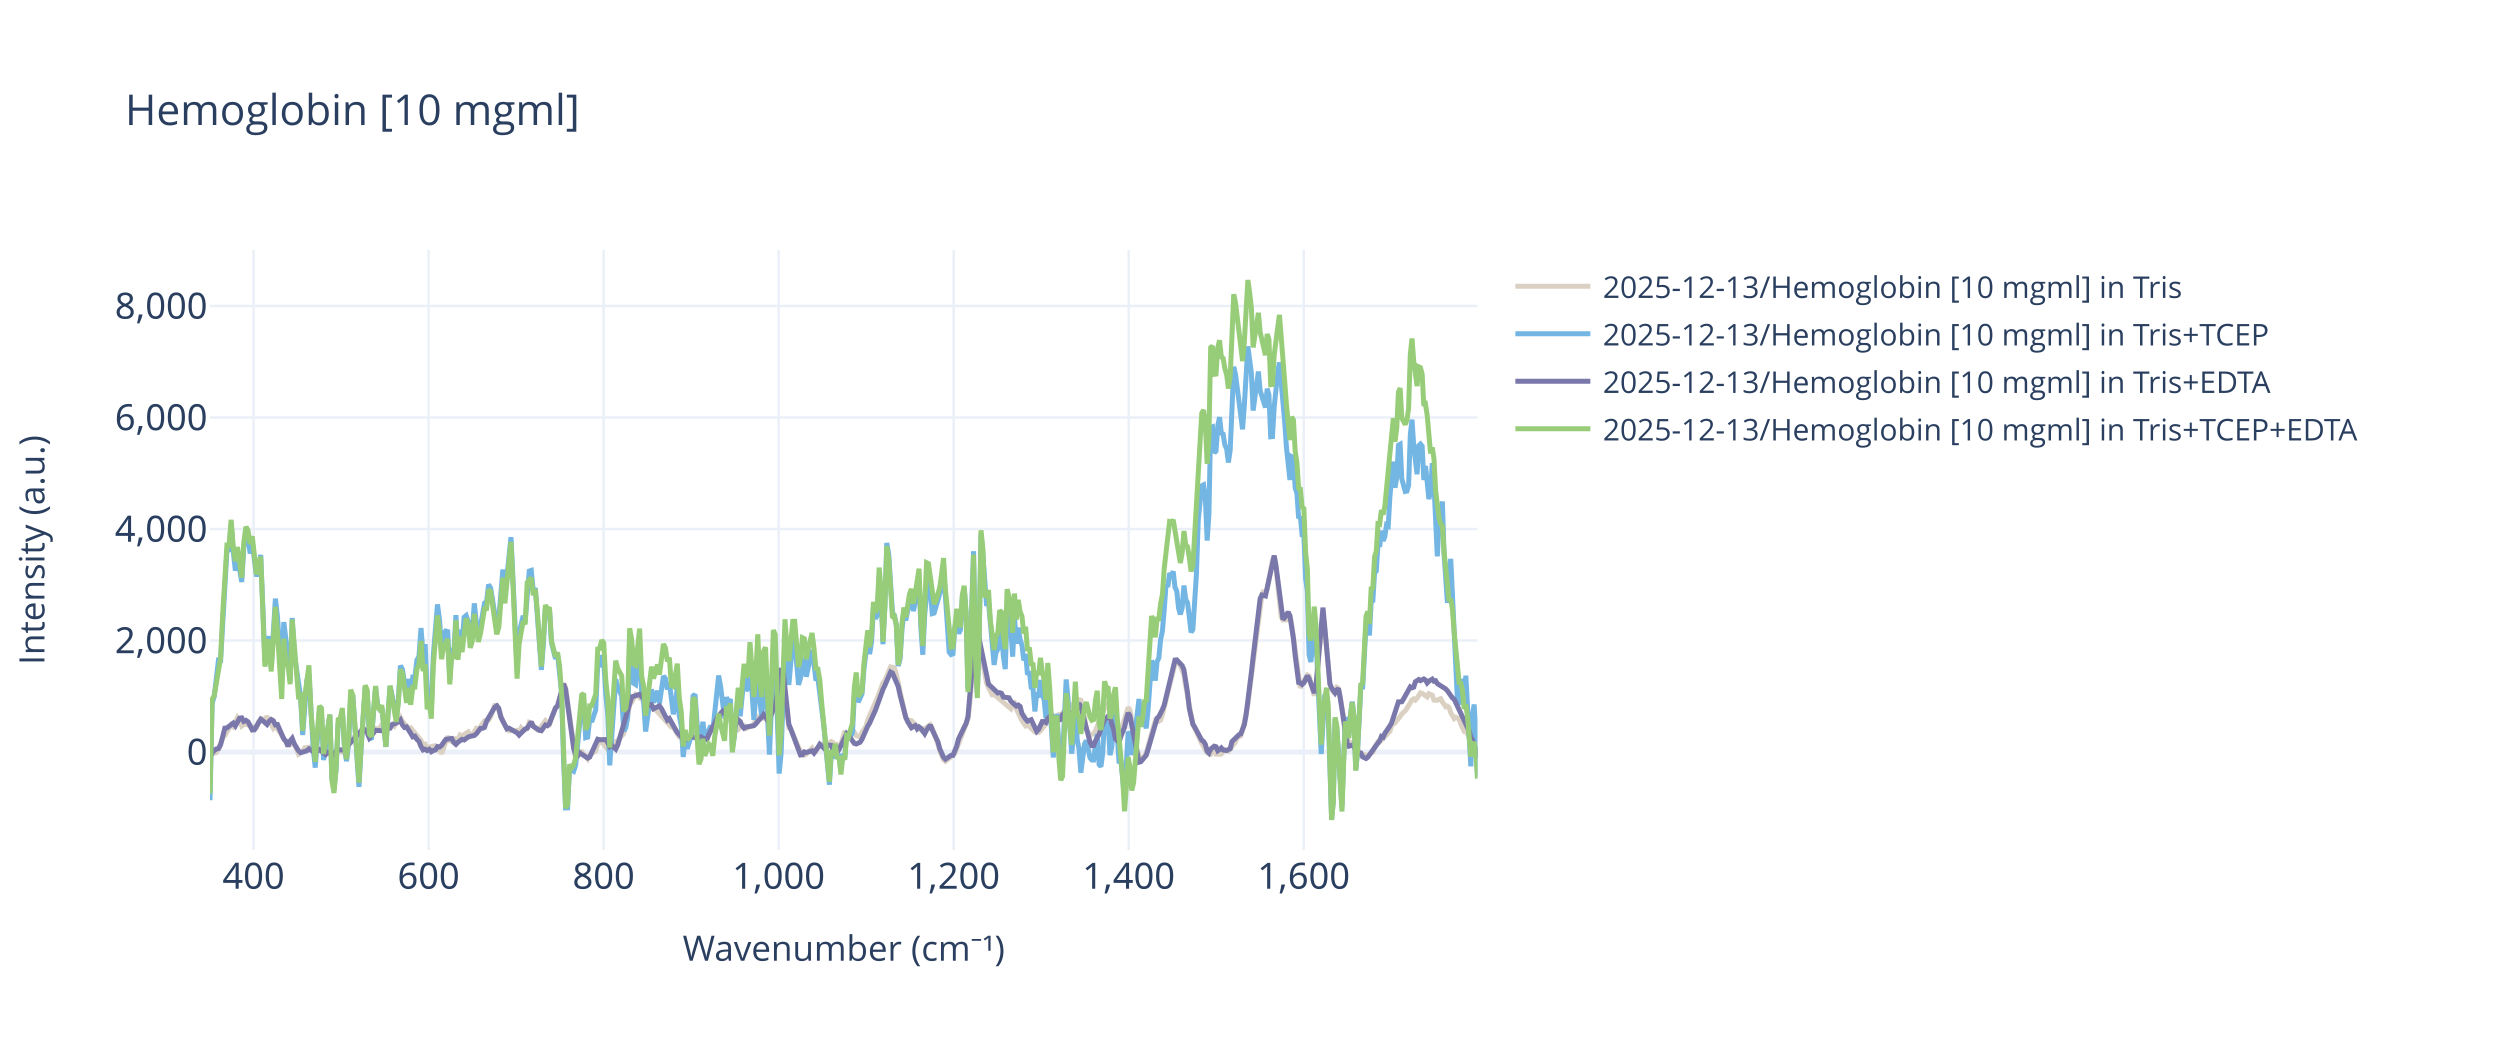
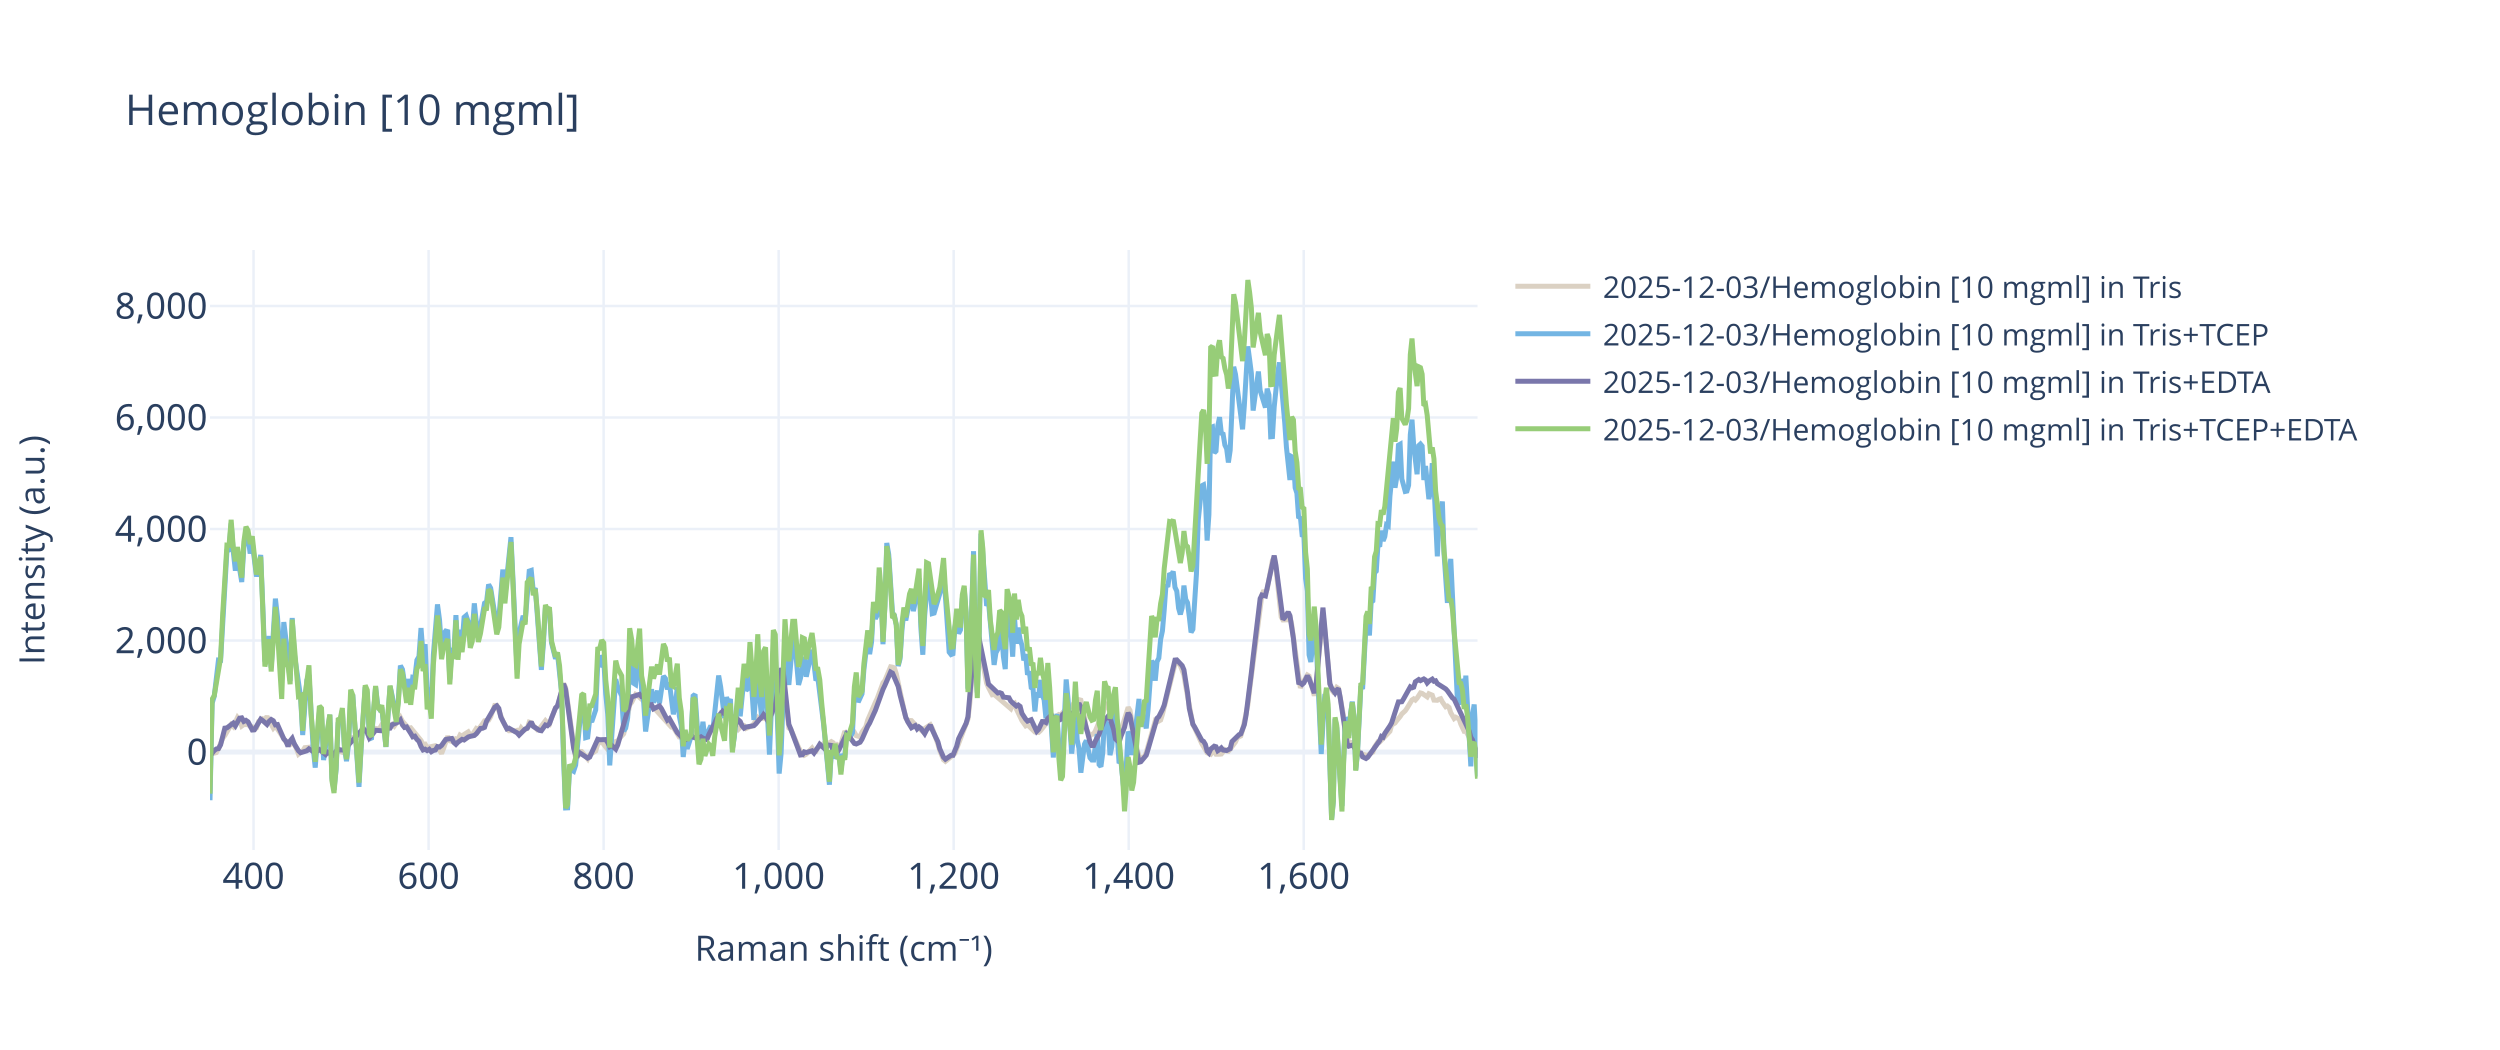
<svg xmlns="http://www.w3.org/2000/svg" class="main-svg" width="1000" height="420" style="" viewBox="0 0 1000 420">
  <rect x="0" y="0" width="1000" height="420" style="fill: rgb(255, 255, 255); fill-opacity: 1;" />
-   <defs id="defs-8adc67">
+   <defs id="defs-684cb7">
    <g class="clips">
-       <clipPath id="clip8adc67xyplot" class="plotclip">
+       <clipPath id="clip684cb7xyplot" class="plotclip">
        <rect width="507" height="240" />
      </clipPath>
-       <clipPath class="axesclip" id="clip8adc67x">
+       <clipPath class="axesclip" id="clip684cb7x">
        <rect x="84" y="0" width="507" height="420" />
      </clipPath>
-       <clipPath class="axesclip" id="clip8adc67y">
+       <clipPath class="axesclip" id="clip684cb7y">
        <rect x="0" y="100" width="1000" height="240" />
      </clipPath>
-       <clipPath class="axesclip" id="clip8adc67xy">
+       <clipPath class="axesclip" id="clip684cb7xy">
        <rect x="84" y="100" width="507" height="240" />
      </clipPath>
    </g>
    <g class="gradients" />
    <g class="patterns" />
  </defs>
  <g class="bglayer" />
  <g class="layer-below">
    <g class="imagelayer" />
    <g class="shapelayer" />
  </g>
  <g class="cartesianlayer">
    <g class="subplot xy">
      <g class="layer-subplot">
        <g class="shapelayer" />
        <g class="imagelayer" />
      </g>
      <g class="minor-gridlayer">
        <g class="x" />
        <g class="y" />
      </g>
      <g class="gridlayer">
        <g class="x">
          <path class="xgrid crisp" transform="translate(101.42,0)" d="M0,100v240" style="stroke: rgb(235, 240, 248); stroke-opacity: 1; stroke-width: 1px;" />
          <path class="xgrid crisp" transform="translate(171.44,0)" d="M0,100v240" style="stroke: rgb(235, 240, 248); stroke-opacity: 1; stroke-width: 1px;" />
          <path class="xgrid crisp" transform="translate(241.45,0)" d="M0,100v240" style="stroke: rgb(235, 240, 248); stroke-opacity: 1; stroke-width: 1px;" />
          <path class="xgrid crisp" transform="translate(311.46,0)" d="M0,100v240" style="stroke: rgb(235, 240, 248); stroke-opacity: 1; stroke-width: 1px;" />
          <path class="xgrid crisp" transform="translate(381.47,0)" d="M0,100v240" style="stroke: rgb(235, 240, 248); stroke-opacity: 1; stroke-width: 1px;" />
          <path class="xgrid crisp" transform="translate(451.48,0)" d="M0,100v240" style="stroke: rgb(235, 240, 248); stroke-opacity: 1; stroke-width: 1px;" />
          <path class="xgrid crisp" transform="translate(521.49,0)" d="M0,100v240" style="stroke: rgb(235, 240, 248); stroke-opacity: 1; stroke-width: 1px;" />
        </g>
        <g class="y">
          <path class="ygrid crisp" transform="translate(0,256.21)" d="M84,0h507" style="stroke: rgb(235, 240, 248); stroke-opacity: 1; stroke-width: 1px;" />
          <path class="ygrid crisp" transform="translate(0,211.61)" d="M84,0h507" style="stroke: rgb(235, 240, 248); stroke-opacity: 1; stroke-width: 1px;" />
          <path class="ygrid crisp" transform="translate(0,167)" d="M84,0h507" style="stroke: rgb(235, 240, 248); stroke-opacity: 1; stroke-width: 1px;" />
          <path class="ygrid crisp" transform="translate(0,122.4)" d="M84,0h507" style="stroke: rgb(235, 240, 248); stroke-opacity: 1; stroke-width: 1px;" />
        </g>
      </g>
      <g class="zerolinelayer">
        <path class="yzl zl crisp" transform="translate(0,300.81)" d="M84,0h507" style="stroke: rgb(235, 240, 248); stroke-opacity: 1; stroke-width: 2px;" />
      </g>
      <g class="layer-between">
        <g class="shapelayer" />
        <g class="imagelayer" />
      </g>
      <path class="xlines-below" />
      <path class="ylines-below" />
      <g class="overlines-below" />
      <g class="xaxislayer-below" />
      <g class="yaxislayer-below" />
      <g class="overaxes-below" />
      <g class="overplot">
-         <g class="xy" transform="translate(84,100)" clip-path="url(#clip8adc67xyplot)">
+         <g class="xy" transform="translate(84,100)" clip-path="url(#clip684cb7xyplot)">
          <g class="scatterlayer mlayer">
-             <g class="trace scatter trace6bedff" style="stroke-miterlimit: 2; opacity: 1;">
+             <g class="trace scatter trace8641ac" style="stroke-miterlimit: 2; opacity: 1;">
              <g class="fills" />
              <g class="errorbars" />
              <g class="lines">
                <path class="js-line" d="M0,201.67L0.85,199.98L1.69,201.25L2.54,201.03L3.39,199.45L5.08,195.3L5.93,194.2L8.46,189.86L9.31,190.65L11,186.98L11.84,188L12.69,190.42L13.53,189.81L15.22,189.85L16.06,190.57L16.91,190.74L17.75,191.74L18.59,191.19L19.43,188.6L21.12,187.51L21.96,187.89L22.8,186.54L23.64,188.24L25.32,191.26L26.16,190.3L30.36,196.77L31.2,197.4L32.04,197.85L32.88,197.38L33.72,197.61L34.56,199.47L35.39,201.66L36.23,200.97L37.07,200.46L37.91,199.07L41.25,198.73L42.09,199.24L43.76,199.79L44.6,199.47L45.43,201.57L46.27,201.37L47.93,199.92L48.77,201.97L49.6,202.96L50.44,201.58L51.27,200.33L52.1,200.63L52.94,200.91L53.77,200.03L57.1,195.08L57.93,195.34L58.76,195.13L59.59,193.55L61.25,191.05L62.08,191.82L63.74,195.09L64.57,193.49L66.23,191.37L67.06,191.54L67.89,191.31L68.71,189.91L69.54,190.11L70.37,191.19L71.2,191.3L72.03,190.34L72.85,189.74L73.68,190.47L76.16,186.95L76.98,188.49L79.46,191.26L80.28,191.12L84.41,196.18L85.23,197.8L86.05,197.65L86.87,198.99L90.16,198.28L90.99,198.83L92.63,201.42L93.45,199.31L95.09,194.47L95.91,196.33L97.55,196.75L98.37,195.53L99.19,195.76L100.01,194.03L100.82,194.53L101.64,193.78L103.28,192.75L104.1,194.11L104.91,193.87L105.73,192.63L106.55,191.36L107.36,191.72L109,189.54L109.81,188.32L111.44,188.05L112.26,186.69L113.89,182.18L114.7,182.19L116.33,186.24L117.14,188.49L118.77,191.47L119.58,192.3L121.21,192.22L122.02,192.43L122.83,192.16L123.64,192.83L124.45,191.22L125.26,192.24L126.88,191.33L127.69,188.87L128.5,189.11L129.31,190.19L130.93,191.89L131.74,191.54L134.17,188.29L134.97,189.18L135.78,189.63L136.59,187.26L138.2,183.12L139.01,182.71L141.43,173.36L142.23,174.99L146.26,203.44L147.06,202.68L147.86,200.55L148.67,200.6L151.08,203.56L151.88,201.89L154.28,200.4L155.09,197.6L156.69,196.42L157.49,197.76L159.09,199.78L159.89,199.91L161.49,198.47L162.29,196.61L163.08,196.36L163.88,195.26L165.48,193.5L166.28,190.41L167.87,181.98L168.67,180.92L170.26,177.78L171.06,178.24L173.44,180.43L174.24,181.86L175.03,183.71L175.83,183.54L176.62,182.44L177.41,182.97L184.55,190.84L185.34,190.98L187.71,194.81L188.5,194.97L190.08,194.68L190.87,194.54L192.45,194.91L193.24,194.04L194.02,193.23L194.81,193.58L197.18,196.11L197.96,195.5L198.75,195.37L199.54,194.02L202.68,187.98L203.46,186.66L204.25,185.32L205.03,185.86L206.6,187.94L207.38,186.66L208.95,188.38L209.73,189.59L211.3,191.74L212.08,190.94L213.64,190.33L214.42,191.38L216.77,190.34L217.55,189.53L219.11,186.91L219.89,187.49L221.44,187.26L222.22,187.44L223,188.27L223.78,187.16L226.11,183.36L226.89,182.32L229.22,173L229.99,178.02L231.54,191.18L232.32,191.7L235.42,198.97L236.19,200.4L237.74,202.09L238.51,201.66L240.82,199.24L241.6,200.46L242.37,200.55L243.14,199.02L246.22,196.88L246.99,197.57L248.53,196.64L249.3,197.11L250.07,198.69L250.83,197.94L251.6,198.63L252.37,197.64L253.91,192.49L254.67,193.32L255.44,194.62L256.21,193.41L257.74,192.9L258.5,194.28L260.03,194.7L260.8,192.82L262.33,190.7L263.09,188.02L266.14,180.95L266.91,179.34L269.19,173.13L269.95,172.21L272.24,166.73L273,166.87L273.76,167.14L274.52,169.54L278.31,187.17L279.07,188.14L280.58,188.23L281.34,189.08L283.61,191.34L284.37,191.99L285.12,192.58L285.88,191.4L288.14,189.91L288.9,191.25L291.16,197.64L291.91,200.28L293.42,203.93L294.17,204.54L297.18,202.08L297.93,201.39L303.18,187.61L303.93,181.22L306.17,153.23L306.92,153.64L310.65,173.28L311.4,175.02L312.89,177.91L313.64,177.76L320.33,183.49L321.07,181.83L321.81,181.36L322.55,183.62L324.78,188.24L325.52,189.29L326.26,190.33L327,189.92L329.96,192.8L330.69,192.83L331.43,192.96L332.17,192.28L335.12,188.64L335.86,187.08L337.33,188.85L338.06,186.95L339.54,185.82L340.27,186.05L342.47,183.44L343.21,183.35L344.67,182.73L345.41,181.5L347.6,179.86L348.34,180.07L349.8,186.83L350.53,191.76L351.99,194.27L352.72,193.71L353.45,193.58L354.18,192.29L358.55,181.68L359.28,182.11L362.91,194.37L363.64,194.68L365.81,187.59L366.54,185.27L367.26,182.92L367.98,184.11L370.88,199.97L371.6,202.23L372.32,203.45L373.05,203.05L373.77,202.54L374.49,201.04L378.09,188.38L378.81,188.82L380.25,188.02L380.97,185.74L385.99,165.65L386.71,165.48L387.43,165.31L388.14,166.28L389.57,170.03L390.29,174.5L393.15,189.79L393.86,191.21L396.71,197.44L397.42,198.62L398.85,201.12L399.56,201.46L400.27,201.73L400.98,200.74L401.69,200.59L402.4,201.69L403.82,201.68L404.53,201.61L405.95,199.92L406.66,200.38L407.36,200.5L408.07,199.66L410.2,196.79L410.9,195.09L412.31,194.38L413.02,192.04L415.14,181.98L415.84,175.97L420.77,137.98L421.47,136.16L422.17,137.21L422.87,135.79L424.28,127.89L424.98,124.12L425.68,122.93L426.38,127.44L428.48,146.74L429.18,147.99L430.57,147.94L431.27,146.78L431.97,146.79L432.67,149.71L436.15,175.2L436.85,173.57L438.94,169.99L439.63,170.4L441.71,178.29L442.41,174.6L445.18,145.3L445.87,151.35L447.95,173.57L448.64,175.94L449.33,176.79L450.02,176.36L450.71,174.94L451.4,175.4L455.54,197.99L456.22,196.95L457.6,197.15L458.29,198.64L460.35,201.71L461.03,201.64L463.09,202.28L463.77,201.59L465.14,200.85L465.83,198.79L467.19,196.71L467.88,196.81L471.97,192.52L472.65,190.05L474.01,189.19L474.69,188.27L476.05,186.62L476.73,185.56L478.09,184.32L478.77,183.35L480.8,179.98L481.48,179.54L482.15,180.02L482.83,179.27L484.18,177.18L484.86,177.36L486.88,178.76L487.56,177.5L488.91,178.06L489.58,180.04L490.93,180.12L491.6,179.68L492.27,179.48L492.95,180.78L494.29,182.71L494.96,182.43L495.63,182.99L496.3,185.08L497.65,187.41L498.32,186.9L499.65,187.62L500.32,189.65L501.66,192.51L502.33,192.46L504.33,195.99L505,196.78L507,201.69" style="vector-effect: none; fill: none; stroke: rgb(219, 209, 195); stroke-opacity: 1; stroke-width: 2px; opacity: 1;" />
              </g>
              <g class="points" />
              <g class="text" />
            </g>
-             <g class="trace scatter trace59b843" style="stroke-miterlimit: 2; opacity: 1;">
+             <g class="trace scatter tracefb05a6" style="stroke-miterlimit: 2; opacity: 1;">
              <g class="fills" />
              <g class="errorbars" />
              <g class="lines">
                <path class="js-line" d="M0,220.09L0.85,181.32L1.69,178.53L3.39,164.01L4.24,164.08L6.77,120.4L7.62,119.99L8.46,109.39L9.31,120.67L10.15,128.28L11,122.37L12.69,132.81L13.53,118.98L14.38,113.21L15.22,114.64L16.06,121.43L16.91,117.05L18.59,130.63L19.43,126.57L20.28,121.99L21.12,142.53L21.96,164.6L22.8,161.34L23.64,154.42L24.48,167.07L26.16,139.45L27,146.86L28.68,171.84L29.52,148.83L31.2,162.59L32.04,172.3L32.88,147.19L33.72,161.53L36.23,178.69L37.07,194.01L38.74,172.11L39.58,169.97L41.25,198.9L42.09,207.05L43.76,185.05L44.6,185.67L45.43,204.02L46.27,198.38L47.93,185.9L48.77,211.09L49.6,215.89L50.44,207.92L51.27,189.37L52.1,188.65L52.94,184.2L53.77,198.83L54.6,204.48L55.43,197.65L56.27,178.57L57.1,177.87L59.59,214.75L60.42,199.59L62.08,174.83L62.91,177.43L63.74,195.12L64.57,195.81L66.23,174.76L67.06,181.91L67.89,183.63L68.71,182.94L70.37,198.78L71.2,186.12L72.03,174.53L72.85,178.23L74.51,187.04L75.33,180.14L76.16,166.24L76.98,167.76L78.64,179.03L79.46,171.57L80.28,178.2L81.11,170.92L81.93,171.09L82.76,164.05L83.58,162.64L84.41,151.21L85.23,161.91L86.05,157.68L86.87,176.93L87.7,175.12L88.52,183.56L89.34,161.91L90.99,141.76L91.81,147.95L92.63,159.24L93.45,153.49L94.27,152.42L95.09,152.65L95.91,171.72L96.73,159.24L97.55,161.1L98.37,146.06L99.19,161.05L100.01,151.91L100.82,157.55L101.64,146.92L102.46,146.23L103.28,148.68L104.1,156.32L104.91,152L105.73,141.34L106.55,149.27L107.36,153.58L108.18,150.52L109.81,141.26L110.63,140.69L111.44,133.79L112.26,135.23L114.7,150.47L115.52,147.54L117.14,127.81L117.96,138.53L120.39,114.87L121.21,132L122.83,167.94L123.64,153.27L125.26,146.32L126.07,148.65L127.69,128.43L128.5,128.15L129.31,136.42L130.12,135.24L132.55,167.94L133.36,157.43L134.17,143.03L134.97,143.56L135.78,143.78L136.59,157.04L138.2,163.5L139.01,161.58L140.62,176.83L141.43,204.07L142.23,223.18L143.04,223.14L143.84,206.57L144.65,208.01L145.45,208.49L146.26,206.04L148.67,181.37L149.47,180.36L150.27,195.08L151.08,194.85L151.88,187.68L152.68,188.76L154.28,183.96L155.09,165.68L155.89,165.91L156.69,162.22L157.49,163.56L158.29,177.62L159.09,185.73L159.89,206.16L162.29,171.69L163.08,174.76L164.68,178.4L165.48,192.43L166.28,191.19L167.07,187.05L167.87,159.08L168.67,163.75L169.46,173.3L170.26,173.82L171.85,158.73L172.65,176.44L173.44,180.48L174.24,192.61L176.62,175.69L177.41,181.04L179,176.32L179.79,181.36L181.38,170.43L182.17,171.39L182.96,175.77L183.76,173.03L185.34,185.71L186.13,182.05L186.92,174.87L187.71,186.33L188.5,190.3L189.29,202.79L190.08,195.76L190.87,199.56L192.45,194.57L193.24,178.38L194.02,177.75L194.81,189.07L195.6,197.9L196.39,195.64L197.18,188.69L197.96,195.59L200.32,190.28L201.11,192.43L203.46,170.21L204.25,174.68L205.82,187.17L206.6,178.86L207.38,181.26L208.17,179.61L208.95,199.58L209.73,194.81L211.3,178.02L212.08,186.51L213.64,170.86L214.42,176.14L215.21,175.42L215.99,164.15L217.55,187.98L218.33,177.5L219.11,162.25L219.89,179.35L220.67,187.05L221.44,168.8L222.22,168.81L223,186.62L223.78,201.84L224.56,183.49L225.33,160.62L226.11,161.54L227.66,209.42L228.44,201.36L229.99,158.49L230.77,168.85L231.54,173.94L232.32,165.13L233.09,156.49L233.87,156.39L235.42,173.93L236.19,171.25L237.74,162.77L238.51,170.69L240.82,159.92L241.6,165.58L242.37,172.2L243.14,171.17L245.45,189.77L246.22,197.7L247.76,213.88L248.53,200.9L249.3,203.4L250.07,198.36L250.83,203.58L251.6,201.56L252.37,208.49L253.14,201.53L253.91,203.1L254.67,192.6L255.44,194.97L256.21,194.58L256.97,193.13L257.74,178.11L258.5,172.91L259.27,180.89L260.8,177.55L261.56,167.85L263.09,154.86L263.85,161.66L264.62,156.79L265.38,143.04L266.14,147.5L266.91,146.01L267.67,130.4L268.43,137.87L269.19,157.69L269.95,142.47L270.71,117.19L271.48,121.72L273,145.27L273.76,146.14L274.52,150.04L275.28,166.42L276.03,163.49L276.79,151.96L277.55,144.66L278.31,148.19L279.83,140.23L280.58,138.05L281.34,144.44L282.1,140.86L283.61,131.25L284.37,151.49L285.12,161.9L285.88,146.08L287.39,128.55L288.14,136.72L288.9,145.45L289.65,145.23L292.67,134.85L293.42,127.78L295.67,160.85L296.43,161.83L297.18,161.52L297.93,151.03L298.68,147.16L299.43,153.43L300.18,151.97L300.93,139.39L301.68,135.28L302.43,145.24L303.18,175.47L303.93,165.48L305.42,120.47L306.17,161.23L306.92,177.02L307.67,154.12L308.41,113.42L309.16,121.96L310.65,142.34L311.4,140.78L313.64,165.95L314.38,161.11L315.12,159.7L315.87,151.94L316.61,152.59L317.36,162.65L318.1,167.64L318.84,145.04L320.33,151.88L321.07,162.68L321.81,147.01L322.55,157.51L323.3,151.04L324.04,155.72L324.78,158.12L325.52,164.18L326.26,161.65L327,169.9L327.74,168.55L328.48,175.03L329.22,175.45L329.96,184.58L330.69,177L331.43,179.01L332.17,171.98L332.91,178L333.65,179.93L334.38,187.37L335.12,171.98L335.86,180.72L337.33,203.01L338.06,188.96L338.8,185.64L339.54,199.31L340.27,205.98L341,203.31L342.47,171.79L343.21,179.58L344.67,201.44L345.41,194.43L346.14,182.71L346.87,195.84L347.6,199.42L348.34,209.08L349.8,197.66L350.53,196.21L351.99,203.11L352.72,204L353.45,204L354.18,197.77L354.91,193.69L355.64,205.82L356.37,206.66L357.09,201.21L357.82,187.16L358.55,189.54L359.28,189.67L360,202.04L360.73,198.7L361.46,189.78L362.18,184.51L362.91,194.24L363.64,205.31L364.36,204.34L365.81,218.79L366.54,205.95L367.26,192.63L367.98,194.42L368.71,201.99L369.43,197.96L371.6,179.58L372.32,188.89L373.05,190.32L373.77,188.38L374.49,191.34L375.21,184.11L376.65,164.3L377.37,165.67L378.09,172.28L378.81,164.67L379.53,163.22L380.25,155.79L380.97,152.36L381.69,143.9L382.41,133.84L383.12,134.75L383.84,129.32L384.56,130.02L385.28,128.58L385.99,134.91L386.71,136.44L387.43,143.29L388.14,145.77L388.86,143.11L389.57,134.22L390.29,139.74L391,141.07L391.72,146.68L392.43,152.95L393.15,151.72L394.57,129.68L395.29,108.14L396.71,94.31L397.42,93.94L398.14,99.04L398.85,116.22L399.56,105.85L400.27,70.97L400.98,70.72L401.69,81.14L402.4,80.43L403.11,70.42L403.82,66.86L404.53,73.28L405.24,73.62L405.95,78.02L406.66,79.49L407.36,85L408.07,80.13L408.78,64.02L409.49,46.7L410.2,49.73L413.02,71.73L413.73,62.25L415.14,38.54L415.84,43.78L416.55,49.33L417.25,64.23L419.36,48.61L420.06,56.22L422.17,63.02L422.87,55.47L423.57,57.94L424.28,74.71L424.98,74.64L425.68,62.79L427.08,49.16L427.78,44.96L429.88,68.92L430.57,78.89L431.97,92L432.67,82.65L433.37,83.02L434.06,95.09L434.76,97.28L435.46,107.28L436.15,106.74L436.85,113.97L437.55,114.1L438.24,131.34L438.94,136.4L439.63,161.93L440.33,164.78L441.02,158.47L441.71,148.04L442.41,155.66L444.49,201.59L445.18,189.67L445.87,178.97L446.57,179.29L447.26,184.34L448.64,227.83L449.33,220.55L450.02,187.58L450.71,191.17L452.78,222.42L453.47,203.45L454.16,186.99L454.85,188.62L455.54,194.19L456.22,185.62L456.91,180.65L457.6,186.59L458.29,207.99L458.97,201.45L460.35,174.44L461.03,175.62L462.4,150.06L463.09,149.01L463.77,154.19L464.46,140.83L465.14,140.34L465.83,129.08L466.51,128.45L467.19,117.88L467.88,118.64L468.56,112.24L469.24,116.38L469.92,114.65L470.61,109.98L471.29,110.38L471.97,98.54L473.33,84.65L474.01,95.1L474.69,90.99L475.37,78.07L476.05,77.69L476.73,91.57L478.09,96.58L478.77,96.43L479.44,94.12L480.12,73.86L480.8,67.85L481.48,78.25L482.83,89.7L483.51,78.23L484.18,77.6L484.86,78.43L485.53,92.01L486.21,86.39L487.56,99.64L488.23,96.41L488.91,85.27L489.58,93.63L490.93,122.55L491.6,109.3L492.95,100.6L493.62,121.57L494.96,141.17L495.63,128.62L496.3,123.57L496.98,137.99L498.99,180.82L499.65,181.85L500.32,171.79L500.99,173.2L501.66,180.59L502.33,170.25L504.33,206.54L505,186.01L505.67,181.79L506.33,194.39L507,210.62" style="vector-effect: none; fill: none; stroke: rgb(115, 181, 227); stroke-opacity: 1; stroke-width: 2px; opacity: 1;" />
              </g>
              <g class="points" />
              <g class="text" />
            </g>
-             <g class="trace scatter traceb9a4e1" style="stroke-miterlimit: 2; opacity: 1;">
+             <g class="trace scatter tracec8ae5f" style="stroke-miterlimit: 2; opacity: 1;">
              <g class="fills" />
              <g class="errorbars" />
              <g class="lines">
                <path class="js-line" d="M0,202.33L1.69,200.19L2.54,199.59L3.39,199.45L4.24,197.9L5.93,191.26L6.77,191.15L9.31,189.24L10.15,190.33L11.84,187.28L12.69,187.14L13.53,188.57L14.38,188.15L15.22,188.73L16.06,190.33L16.91,192L17.75,191.92L20.28,187.67L21.12,188.26L22.8,189.78L23.64,188.55L24.48,187.8L25.32,188.3L26.16,189.95L27,189.83L29.52,195.56L30.36,196.47L31.2,198.55L32.04,196.38L32.88,195.35L33.72,197.55L35.39,200.32L36.23,201.08L38.74,200.32L39.58,199.55L42.09,201.12L42.93,200.33L43.76,199.85L44.6,200.49L46.27,201.81L47.1,200.85L47.93,201.16L48.77,202.43L51.27,199.59L52.1,200L53.77,199.95L54.6,198.85L61.25,191.45L62.08,192.19L62.91,193L63.74,195.14L65.4,193.2L66.23,192.11L69.54,192.37L70.37,191.33L72.03,191.26L72.85,189.88L74.51,189.2L75.33,188.78L76.16,187.96L76.98,189.95L77.81,190.99L78.64,190.77L80.28,193.32L81.11,194.74L81.93,194.49L82.76,195.75L83.58,196.54L84.41,198.61L85.23,199.98L86.05,199.68L86.87,200.23L87.7,199.73L88.52,200.69L89.34,200.19L90.16,200L90.99,198.65L91.81,198.8L92.63,198.16L94.27,195.81L95.09,195.6L96.73,195.4L97.55,197.01L98.37,197.74L99.19,196.88L100.82,195.73L101.64,195.99L103.28,194.81L104.1,194.54L105.73,194.19L106.55,193.49L108.18,191.38L109,191.31L109.81,190.95L110.63,188.45L113.89,182.88L114.7,182.33L115.52,183.35L116.33,186.83L118.77,191.56L119.58,191.27L122.83,193.12L123.64,194.03L126.07,191.59L126.88,191.31L128.5,188.75L129.31,190.56L131.74,192.14L132.55,192.29L134.17,190L134.97,190.28L135.78,189.49L136.59,187.27L138.2,183.21L139.01,182.29L141.43,173.56L142.23,175.76L145.45,199.27L146.26,202.11L147.06,202.28L147.86,201.11L151.08,203.25L151.88,202.83L155.09,195.7L155.89,195.9L158.29,195.83L159.09,197.02L159.89,198.65L160.69,198.17L162.29,199.65L163.08,197.96L168.67,178.72L169.46,178.53L171.85,177.73L172.65,178.66L173.44,178.84L174.24,180.87L175.03,181.07L175.83,182.07L176.62,181.89L177.41,183.54L179.79,182.35L180.59,183.48L182.96,188.05L183.76,187.44L186.13,191.67L186.92,193.03L189.29,195.44L190.08,195.96L192.45,194.22L193.24,194.87L194.81,195.37L195.6,195.07L196.39,194.72L197.18,195.26L198.75,195.84L199.54,193.8L201.89,189.23L202.68,187.43L205.03,184.54L205.82,185.43L208.17,185.41L208.95,187.94L210.52,189.4L211.3,187.9L212.08,188.58L212.86,190.35L213.64,191.27L214.42,190.81L217.55,190.28L218.33,189.55L219.89,187.65L220.67,186.98L221.44,185.82L222.22,186.74L223,188.05L223.78,187.33L226.11,181.99L226.89,177.51L228.44,168.02L229.22,167.93L231.54,189.71L232.32,191.64L236.19,202L236.96,201.91L237.74,200.77L238.51,201.01L240.82,200.32L241.6,201.21L243.14,198.99L243.91,197.71L246.22,199.84L246.99,197.98L248.53,198.17L249.3,200.55L250.83,201.01L251.6,199.82L254.67,193.54L255.44,194.25L257.74,197.37L258.5,197.59L260.03,196.9L260.8,195.68L263.09,190.49L263.85,189.24L265.38,185.82L266.14,184.16L269.19,175.75L269.95,174.15L272.24,168.82L273,169.25L275.28,174.57L276.03,178.07L278.31,186.93L279.07,188.66L280.58,191.1L281.34,190.65L282.1,190.25L282.85,191.54L283.61,190.78L284.37,191.34L285.88,193.46L286.63,192.01L288.14,190.01L288.9,191.93L291.16,196.7L291.91,199.52L293.42,202.91L294.17,203.68L296.43,202.14L297.18,202.12L298.68,198.48L299.43,195.52L302.43,189.37L303.18,186.75L304.68,169.59L305.42,158.39L306.92,151.93L307.67,155.59L311.4,173.66L312.14,174.35L315.12,177.2L315.87,177.07L316.61,177.35L317.36,178.84L319.59,179.11L320.33,180.49L322.55,182.43L323.3,182.01L324.04,182.56L324.78,185.37L326.26,187.65L327,188.45L328.48,187.88L329.22,189.46L330.69,192.52L331.43,191.74L332.91,188.61L333.65,188.62L334.38,189L335.12,187.41L336.59,186.04L337.33,187.63L338.06,187.53L338.8,188.43L340.27,187.76L341,185.85L342.47,184.6L343.21,185.11L344.67,185.61L345.41,184.9L347.6,181.33L348.34,182.88L351.99,196.74L352.72,198.22L353.45,198.2L354.18,196.42L355.64,193.71L356.37,191.45L357.82,187.8L358.55,187.26L359.28,186.44L360,187.22L361.46,191.79L362.18,195.56L363.64,196.9L364.36,194.55L365.81,190.92L366.54,187.62L367.26,185.16L367.98,186.32L371.6,204.88L372.32,204.69L374.49,202.09L375.21,199.76L378.81,187.32L379.53,186.66L380.97,183.82L381.69,182.01L385.99,164.03L386.71,163.96L388.86,166.25L389.57,167.92L391,176.98L391.72,183.37L393.15,189.68L393.86,190.81L396.71,196.13L397.42,196.56L398.14,197.75L398.85,200.46L399.56,201.2L400.27,199.65L401.69,198.48L402.4,198.69L403.11,200.29L403.82,199.8L404.53,199.18L405.24,200.02L406.66,200.21L407.36,199.82L408.07,199.49L408.78,196.64L411.61,193.88L412.31,193.54L413.73,189.89L414.43,185.99L416.55,169.01L417.25,162.88L420.06,139.43L420.77,138L422.17,138.38L422.87,135.14L425.68,122.22L426.38,126.16L429.18,147.81L429.88,147.03L431.27,144.81L431.97,146.25L433.37,155.43L434.06,162.09L435.46,173.01L436.15,173.17L436.85,173.76L437.55,173.16L438.94,170.32L439.63,171.44L441.71,177.22L442.41,174.12L445.18,143.05L445.87,150.41L447.95,173.5L448.64,175.21L450.02,177.18L450.71,176.02L451.4,175.41L452.09,179.09L454.85,197.42L455.54,198.48L456.91,198.08L457.6,198.79L458.97,201L459.66,201.17L460.35,201.23L461.03,202.73L462.4,203.4L463.09,202.92L467.88,196.24L468.56,194.58L469.24,194.89L469.92,193.37L471.97,190.33L472.65,189.13L475.37,180.76L476.05,180.76L476.73,180.69L477.41,179.59L480.12,174.74L480.8,175.13L481.48,174.87L482.15,172.71L483.51,171.81L484.18,172.25L485.53,171.58L486.21,172.01L486.88,173.17L487.56,172.47L488.91,171.65L489.58,172.49L490.26,172.32L490.93,173.44L494.29,175.57L494.96,176.31L496.98,179.17L497.65,179.67L503.67,192.45L504.33,194.92L505,195.95L505.67,198.38L507,203.17" style="vector-effect: none; fill: none; stroke: rgb(122, 119, 171); stroke-opacity: 1; stroke-width: 2px; opacity: 1;" />
              </g>
              <g class="points" />
              <g class="text" />
            </g>
-             <g class="trace scatter trace353172" style="stroke-miterlimit: 2; opacity: 1;">
+             <g class="trace scatter trace30411b" style="stroke-miterlimit: 2; opacity: 1;">
              <g class="fills" />
              <g class="errorbars" />
              <g class="lines">
                <path class="js-line" d="M0,217.46L0.85,179.69L1.69,178.29L4.24,163.18L5.08,145.58L6.77,118.06L7.62,118.14L8.46,107.93L9.31,118.98L10.15,124.53L11,118.81L12.69,131.06L13.53,116.8L14.38,110.69L15.22,112.22L16.06,117.62L16.91,114.49L18.59,129.82L19.43,125.68L20.28,122.69L21.12,144.07L21.96,166.61L22.8,162.67L23.64,155.7L24.48,168.6L26.16,142.76L27,152.96L28.68,179.58L29.52,155.47L30.36,165.9L31.2,165.98L32.04,173.69L32.88,147.85L35.39,178.54L36.23,178.19L37.07,192.35L37.91,178.93L39.58,166.12L40.42,185.31L42.09,204.72L42.93,193.18L43.76,182.39L44.6,183.3L45.43,201.61L46.27,196.58L47.93,185.82L48.77,212.29L49.6,217.2L50.44,207.14L51.27,187.84L52.1,187.49L52.94,183.22L53.77,198.36L54.6,203.68L55.43,195.34L56.27,175.88L57.1,178.07L59.59,213.02L60.42,199.13L62.08,174.12L62.91,176.07L63.74,193.57L64.57,194.67L66.23,174.38L67.06,182.94L67.89,183.83L68.71,182.07L70.37,198.72L71.2,185.48L72.03,174.23L72.85,179.38L74.51,188.79L75.33,181.11L76.16,167.78L76.98,169.3L78.64,181.18L79.46,175.12L80.28,181.91L81.11,174.85L81.93,174.86L82.76,167.53L83.58,165.98L84.41,156.39L85.23,168.45L86.05,165.68L86.87,183.75L87.7,180.31L88.52,187.47L89.34,165.84L90.99,146.2L91.81,152.56L92.63,163.68L93.45,158.91L95.09,155.61L95.91,173.75L96.73,161.42L97.55,163.57L98.37,148.1L99.19,163.91L100.01,154.69L100.82,160.85L102.46,147.39L103.28,149.4L104.1,159.14L104.91,156.54L105.73,145.54L106.55,152.09L107.36,156.74L108.18,153.45L109.81,143.57L110.63,143.44L111.44,135.83L112.26,136.64L114.7,153.73L115.52,150.91L117.14,131.03L117.96,141.35L120.39,116.8L121.21,134.11L122.83,171.46L123.64,157.57L125.26,148.47L126.07,149.75L126.88,132.93L127.69,132.02L128.5,131.14L129.31,138.1L130.12,135.64L130.93,144.53L132.55,166.6L133.36,155.41L134.17,141.96L134.97,143.85L135.78,142.91L136.59,156.34L138.2,162.7L139.01,160.97L139.82,166.27L140.62,177.05L142.23,223.19L143.04,221.85L143.84,205.77L144.65,207.08L145.45,206.1L146.26,203.07L148.67,178L149.47,177.4L150.27,191.88L151.08,190.2L151.88,182.32L152.68,182.28L154.28,177.63L155.09,159.59L155.89,159.41L156.69,156.06L157.49,157.14L158.29,171.94L159.09,179.41L159.89,199.04L162.29,164.24L163.08,167.34L164.68,170.31L165.48,184.43L166.28,183.32L167.07,178.53L167.87,151.29L168.67,155.86L169.46,165.65L170.26,166.14L171.85,151.44L172.65,170.32L173.44,174.4L174.24,186.24L176.62,166.65L177.41,171.46L179,165.8L179.79,169.83L181.38,157.58L182.17,159.19L182.96,164.58L183.76,163.07L184.55,174.19L185.34,174.6L186.92,165.47L187.71,179.16L188.5,184.6L189.29,198.51L190.08,191.96L190.87,196.06L192.45,194.11L193.24,179.12L194.02,179.9L194.81,194.86L195.6,205.7L196.39,203.66L197.18,195.49L197.96,202.37L199.54,197.65L200.32,198.46L201.11,202.35L201.89,194.6L203.46,185.48L204.25,189.94L205.82,196.29L206.6,183.52L207.38,183.77L208.17,181.43L208.95,200.95L209.73,194.06L211.3,175.11L212.08,183.36L213.64,165.53L214.42,170.84L215.21,169.79L215.99,156.85L217.55,178.76L218.33,169.53L219.11,153.7L219.89,171.43L220.67,178.82L221.44,160.44L222.22,158.92L223,177.97L223.78,194.21L224.56,175.27L225.33,152.03L226.11,153.85L227.66,202.14L228.44,193.04L229.99,147.7L230.77,158.77L231.54,164.49L232.32,157.01L233.09,148.53L233.87,148.52L235.42,166.76L236.19,163.3L236.96,155.09L237.74,155.47L238.51,163.69L239.28,159.7L240.82,153.2L241.6,159.26L242.37,167.45L243.14,167.59L243.91,171.92L244.68,181.15L247.76,212.68L248.53,200.05L249.3,202.08L250.07,197.48L250.83,203.4L251.6,202.62L252.37,209.78L253.14,202.29L253.91,203.92L254.67,194.33L255.44,194.84L256.21,191.8L256.97,189.34L257.74,174.69L258.5,168.99L259.27,178.7L260.8,176.48L261.56,165.49L263.09,152.15L263.85,158.87L264.62,154.01L265.38,140.78L266.14,145.08L266.91,143.01L267.67,127.02L268.43,135.9L269.19,156.72L269.95,142.63L270.71,118.43L271.48,123.53L273,147.2L273.76,146.64L274.52,149.98L275.28,165.93L276.03,162.52L276.79,149.29L277.55,143L278.31,146.9L279.83,137.52L280.58,135.57L281.34,141.49L282.1,137.39L283.61,127.48L284.37,148.42L285.12,158.37L285.88,142.03L286.63,125.08L287.39,125.46L289.65,141.61L290.41,140.17L291.91,134.97L292.67,129.32L293.42,123.22L294.17,135.82L296.43,158.87L297.18,158.76L298.68,143.52L299.43,150.04L300.18,150.09L300.93,137.87L301.68,134.32L302.43,144.96L303.18,176.82L303.93,167.97L305.42,121.85L306.17,162.81L306.92,179.21L307.67,154.78L308.41,112.11L309.16,119.71L309.91,138.79L310.65,138.27L311.4,136.03L312.14,148.12L313.64,159.95L314.38,154.71L315.12,153.1L315.87,144.15L316.61,144.88L317.36,154.63L318.1,159.65L318.84,135.67L320.33,141.3L321.07,153.11L321.81,137.4L322.55,147.82L323.3,139.93L324.04,144.68L324.78,146.45L325.52,153.42L326.26,150.71L327,160.35L327.74,158.97L328.48,165.54L329.22,165.76L329.96,175.18L330.69,168.54L331.43,170.03L332.17,163.13L332.91,168.74L333.65,171.98L334.38,179.94L335.12,165.19L335.86,175L337.33,200.92L338.06,187.58L338.8,186.37L339.54,203.17L340.27,212.11L341,210.58L342.47,177.29L343.21,182.77L344.67,197.87L345.41,186.28L346.14,172.67L346.87,185.36L347.6,186.74L348.34,193.55L349.8,182.82L350.53,180.86L351.99,186.77L352.72,188.11L353.45,187.8L354.18,180.12L354.91,176.31L355.64,189.55L356.37,191.97L357.09,186.42L357.82,172.53L358.55,174.9L359.28,175.21L360,187.43L360.73,185.18L361.46,177.75L362.18,174.9L362.91,187.42L364.36,203.21L365.09,211.67L365.81,224.52L366.54,214.59L367.26,202.84L367.98,206.75L368.71,216.21L369.43,212.97L371.6,186.65L372.32,190.69L373.05,187.41L373.77,180.6L374.49,180.26L375.21,168.82L376.65,146.42L377.37,148.19L378.09,154.95L378.81,147.63L379.53,147.6L380.25,141.42L380.97,137.75L381.69,127.36L383.12,114.85L383.84,108.66L384.56,108.88L385.28,107.93L388.14,125.2L388.86,121.18L389.57,112.41L390.29,118L391,118.63L391.72,122.97L392.43,128.57L393.15,126.29L396.71,65.24L397.42,64.02L398.14,68.92L398.85,85.53L399.56,75.02L400.27,39L400.98,38.42L401.69,49.72L402.4,49.63L403.11,39.13L403.82,36.1L404.53,42.75L405.24,43.31L405.95,47.42L406.66,49.87L407.36,55.42L408.07,50.71L408.78,34.53L409.49,17.69L410.2,21.15L413.02,44.45L413.73,36.84L415.14,12L415.84,16.9L416.55,23.16L417.25,38.98L419.36,25.13L420.06,32.8L422.17,42.09L422.87,33.6L423.57,35.76L424.28,53.88L424.98,53.79L425.68,41.93L427.08,31L427.78,25.95L429.88,52.6L430.57,61.76L431.97,76.03L432.67,66.74L433.37,67.94L434.06,80.38L434.76,84.99L435.46,95.31L436.15,95.6L436.85,102.92L437.55,103.43L438.24,120.91L438.94,127.58L439.63,153.67L440.33,156.16L441.02,150.59L441.71,142.66L442.41,150.61L444.49,197.83L445.18,185.57L446.57,175.09L447.26,181.79L448.64,228L449.33,220.54L450.02,186.93L450.71,190.25L452.78,224.59L453.47,204.66L454.16,188.59L454.85,190.97L455.54,195.25L456.22,185.82L456.91,180.96L457.6,187.08L458.29,208.26L458.97,200.7L460.35,173.29L461.03,173.84L462.4,146.55L463.09,144.6L463.77,149.59L464.46,135.43L465.14,135.17L465.83,122.69L466.51,120.5L467.19,109.51L467.88,109.67L468.56,104.06L469.24,105.81L469.92,102.59L473.33,67.24L474.01,76.69L474.69,71.41L475.37,56.9L476.05,55.22L476.73,67.27L478.09,69.8L478.77,68.04L479.44,63.41L480.12,41.84L480.8,35.4L481.48,44.31L482.83,54.45L483.51,46.74L484.18,47.06L484.86,49.69L485.53,62.27L486.21,61.77L486.88,66.12L488.23,81.41L488.91,78.97L489.58,83.51L490.26,96.44L491.6,107.13L492.27,109.56L492.95,110.37L493.62,120.54L495.63,140.44L496.3,139.56L496.98,143.79L497.65,152.69L499.65,173.14L500.32,173.36L500.99,176.17L501.66,183.56L502.33,181.79L503,186.59L504.33,202.69L505,197.72L505.67,196.86L506.33,201.14L507,211.47" style="vector-effect: none; fill: none; stroke: rgb(151, 205, 120); stroke-opacity: 1; stroke-width: 2px; opacity: 1;" />
              </g>
              <g class="points" />
              <g class="text" />
            </g>
          </g>
        </g>
      </g>
      <g class="zerolinelayer-above" />
      <path class="xlines-above crisp" d="M0,0" style="fill: none;" />
      <path class="ylines-above crisp" d="M0,0" style="fill: none;" />
      <g class="overlines-above" />
      <g class="xaxislayer-above">
        <g class="xtick">
          <text text-anchor="middle" x="0" y="355.5" transform="translate(101.42,0)" style="font-family: AtkinsonHyperlegibleMono, 'Atkinson Hyperlegible Mono'; font-size: 14.5px; fill: rgb(42, 63, 95); fill-opacity: 1; white-space: pre;">400</text>
        </g>
        <g class="xtick">
          <text text-anchor="middle" x="0" y="355.5" style="font-family: AtkinsonHyperlegibleMono, 'Atkinson Hyperlegible Mono'; font-size: 14.5px; fill: rgb(42, 63, 95); fill-opacity: 1; white-space: pre;" transform="translate(171.44,0)">600</text>
        </g>
        <g class="xtick">
          <text text-anchor="middle" x="0" y="355.5" style="font-family: AtkinsonHyperlegibleMono, 'Atkinson Hyperlegible Mono'; font-size: 14.5px; fill: rgb(42, 63, 95); fill-opacity: 1; white-space: pre;" transform="translate(241.45,0)">800</text>
        </g>
        <g class="xtick">
          <text text-anchor="middle" x="0" y="355.5" style="font-family: AtkinsonHyperlegibleMono, 'Atkinson Hyperlegible Mono'; font-size: 14.5px; fill: rgb(42, 63, 95); fill-opacity: 1; white-space: pre;" transform="translate(311.46,0)">1,000</text>
        </g>
        <g class="xtick">
          <text text-anchor="middle" x="0" y="355.5" style="font-family: AtkinsonHyperlegibleMono, 'Atkinson Hyperlegible Mono'; font-size: 14.5px; fill: rgb(42, 63, 95); fill-opacity: 1; white-space: pre;" transform="translate(381.47,0)">1,200</text>
        </g>
        <g class="xtick">
          <text text-anchor="middle" x="0" y="355.5" style="font-family: AtkinsonHyperlegibleMono, 'Atkinson Hyperlegible Mono'; font-size: 14.5px; fill: rgb(42, 63, 95); fill-opacity: 1; white-space: pre;" transform="translate(451.48,0)">1,400</text>
        </g>
        <g class="xtick">
          <text text-anchor="middle" x="0" y="355.5" style="font-family: AtkinsonHyperlegibleMono, 'Atkinson Hyperlegible Mono'; font-size: 14.5px; fill: rgb(42, 63, 95); fill-opacity: 1; white-space: pre;" transform="translate(521.49,0)">1,600</text>
        </g>
      </g>
      <g class="yaxislayer-above">
        <g class="ytick">
          <text text-anchor="end" x="83" y="5.075" transform="translate(0,300.81)" style="font-family: AtkinsonHyperlegibleMono, 'Atkinson Hyperlegible Mono'; font-size: 14.5px; fill: rgb(42, 63, 95); fill-opacity: 1; white-space: pre;">0</text>
        </g>
        <g class="ytick">
          <text text-anchor="end" x="83" y="5.075" style="font-family: AtkinsonHyperlegibleMono, 'Atkinson Hyperlegible Mono'; font-size: 14.5px; fill: rgb(42, 63, 95); fill-opacity: 1; white-space: pre;" transform="translate(0,256.21)">2,000</text>
        </g>
        <g class="ytick">
          <text text-anchor="end" x="83" y="5.075" style="font-family: AtkinsonHyperlegibleMono, 'Atkinson Hyperlegible Mono'; font-size: 14.5px; fill: rgb(42, 63, 95); fill-opacity: 1; white-space: pre;" transform="translate(0,211.61)">4,000</text>
        </g>
        <g class="ytick">
          <text text-anchor="end" x="83" y="5.075" style="font-family: AtkinsonHyperlegibleMono, 'Atkinson Hyperlegible Mono'; font-size: 14.5px; fill: rgb(42, 63, 95); fill-opacity: 1; white-space: pre;" transform="translate(0,167)">6,000</text>
        </g>
        <g class="ytick">
          <text text-anchor="end" x="83" y="5.075" style="font-family: AtkinsonHyperlegibleMono, 'Atkinson Hyperlegible Mono'; font-size: 14.5px; fill: rgb(42, 63, 95); fill-opacity: 1; white-space: pre;" transform="translate(0,122.4)">8,000</text>
        </g>
      </g>
      <g class="overaxes-above" />
    </g>
  </g>
  <g class="polarlayer" />
  <g class="smithlayer" />
  <g class="ternarylayer" />
  <g class="geolayer" />
  <g class="funnelarealayer" />
  <g class="pielayer" />
  <g class="iciclelayer" />
  <g class="treemaplayer" />
  <g class="sunburstlayer" />
  <g class="glimages" />
-   <defs id="topdefs-8adc67">
+   <defs id="topdefs-684cb7">
    <g class="clips" />
-     <clipPath id="legend8adc67">
+     <clipPath id="legend684cb7">
      <rect width="387" height="86" x="0" y="0" />
    </clipPath>
  </defs>
  <g class="layer-above">
    <g class="imagelayer" />
    <g class="shapelayer" />
  </g>
  <g class="infolayer">
    <g class="legend" pointer-events="all" transform="translate(601.14,100)">
-       <rect class="bg" shape-rendering="crispEdges" style="stroke: rgb(68, 68, 68); stroke-opacity: 1; fill: rgb(255, 255, 255); fill-opacity: 1; stroke-width: 0px;" width="387" height="86" x="0" y="0" />
-       <g class="scrollbox" transform="" clip-path="url(#legend8adc67)">
+       <rect class="bg" shape-rendering="crispEdges" width="387" height="86" x="0" y="0" style="stroke: rgb(68, 68, 68); stroke-opacity: 1; fill: rgb(255, 255, 255); fill-opacity: 1; stroke-width: 0px;" />
+       <g class="scrollbox" transform="" clip-path="url(#legend684cb7)">
        <g class="groups">
          <g class="traces" transform="translate(0,14.5)" style="opacity: 1;">
-             <text class="legendtext" text-anchor="start" x="40" y="4.68" style="font-family: 'Open Sans', verdana, arial, sans-serif; font-size: 12px; fill: rgb(42, 63, 95); fill-opacity: 1; white-space: pre;">2025-12-13/Hemoglobin [10 mgml] in Tris</text>
+             <text class="legendtext" text-anchor="start" x="40" y="4.68" style="font-family: 'Open Sans', verdana, arial, sans-serif; font-size: 12px; fill: rgb(42, 63, 95); fill-opacity: 1; white-space: pre;">2025-12-03/Hemoglobin [10 mgml] in Tris</text>
            <g class="layers" style="opacity: 1;">
              <g class="legendfill" />
              <g class="legendlines">
                <path class="js-line" d="M5,0h30" style="fill: none; stroke: rgb(219, 209, 195); stroke-opacity: 1; stroke-width: 2px;" />
              </g>
              <g class="legendsymbols">
                <g class="legendpoints" />
              </g>
            </g>
            <rect class="legendtoggle" x="0" y="-9.5" width="381.688" height="19" style="fill: rgb(0, 0, 0); fill-opacity: 0;" />
          </g>
          <g class="traces" transform="translate(0,33.5)" style="opacity: 1;">
-             <text class="legendtext" text-anchor="start" x="40" y="4.68" style="font-family: 'Open Sans', verdana, arial, sans-serif; font-size: 12px; fill: rgb(42, 63, 95); fill-opacity: 1; white-space: pre;">2025-12-13/Hemoglobin [10 mgml] in Tris+TCEP</text>
+             <text class="legendtext" text-anchor="start" x="40" y="4.68" style="font-family: 'Open Sans', verdana, arial, sans-serif; font-size: 12px; fill: rgb(42, 63, 95); fill-opacity: 1; white-space: pre;">2025-12-03/Hemoglobin [10 mgml] in Tris+TCEP</text>
            <g class="layers" style="opacity: 1;">
              <g class="legendfill" />
              <g class="legendlines">
                <path class="js-line" d="M5,0h30" style="fill: none; stroke: rgb(115, 181, 227); stroke-opacity: 1; stroke-width: 2px;" />
              </g>
              <g class="legendsymbols">
                <g class="legendpoints" />
              </g>
            </g>
            <rect class="legendtoggle" x="0" y="-9.5" width="381.688" height="19" style="fill: rgb(0, 0, 0); fill-opacity: 0;" />
          </g>
          <g class="traces" transform="translate(0,52.5)" style="opacity: 1;">
-             <text class="legendtext" text-anchor="start" x="40" y="4.68" style="font-family: 'Open Sans', verdana, arial, sans-serif; font-size: 12px; fill: rgb(42, 63, 95); fill-opacity: 1; white-space: pre;">2025-12-13/Hemoglobin [10 mgml] in Tris+EDTA</text>
+             <text class="legendtext" text-anchor="start" x="40" y="4.68" style="font-family: 'Open Sans', verdana, arial, sans-serif; font-size: 12px; fill: rgb(42, 63, 95); fill-opacity: 1; white-space: pre;">2025-12-03/Hemoglobin [10 mgml] in Tris+EDTA</text>
            <g class="layers" style="opacity: 1;">
              <g class="legendfill" />
              <g class="legendlines">
                <path class="js-line" d="M5,0h30" style="fill: none; stroke: rgb(122, 119, 171); stroke-opacity: 1; stroke-width: 2px;" />
              </g>
              <g class="legendsymbols">
                <g class="legendpoints" />
              </g>
            </g>
            <rect class="legendtoggle" x="0" y="-9.5" width="381.688" height="19" style="fill: rgb(0, 0, 0); fill-opacity: 0;" />
          </g>
          <g class="traces" transform="translate(0,71.5)" style="opacity: 1;">
-             <text class="legendtext" text-anchor="start" x="40" y="4.68" style="font-family: 'Open Sans', verdana, arial, sans-serif; font-size: 12px; fill: rgb(42, 63, 95); fill-opacity: 1; white-space: pre;">2025-12-13/Hemoglobin [10 mgml] in Tris+TCEP+EDTA</text>
+             <text class="legendtext" text-anchor="start" x="40" y="4.68" style="font-family: 'Open Sans', verdana, arial, sans-serif; font-size: 12px; fill: rgb(42, 63, 95); fill-opacity: 1; white-space: pre;">2025-12-03/Hemoglobin [10 mgml] in Tris+TCEP+EDTA</text>
            <g class="layers" style="opacity: 1;">
              <g class="legendfill" />
              <g class="legendlines">
                <path class="js-line" d="M5,0h30" style="fill: none; stroke: rgb(151, 205, 120); stroke-opacity: 1; stroke-width: 2px;" />
              </g>
              <g class="legendsymbols">
                <g class="legendpoints" />
              </g>
            </g>
            <rect class="legendtoggle" x="0" y="-9.5" width="381.688" height="19" style="fill: rgb(0, 0, 0); fill-opacity: 0;" />
          </g>
        </g>
      </g>
-       <rect class="scrollbar" rx="20" ry="3" width="0" height="0" style="fill: rgb(128, 139, 164); fill-opacity: 1;" x="0" y="0" />
+       <rect class="scrollbar" rx="20" ry="3" width="0" height="0" x="0" y="0" style="fill: rgb(128, 139, 164); fill-opacity: 1;" />
    </g>
    <g class="g-gtitle">
      <text class="gtitle" x="50" y="50" text-anchor="start" dy="0em" style="opacity: 1; font-family: 'Open Sans', verdana, arial, sans-serif; font-size: 17px; fill: rgb(42, 63, 95); fill-opacity: 1; white-space: pre;">Hemoglobin [10 mgml]</text>
    </g>
    <g class="g-xtitle">
-       <text class="xtitle" x="337.5" y="384.3" text-anchor="middle" style="opacity: 1; font-family: 'Open Sans', verdana, arial, sans-serif; font-size: 14px; fill: rgb(42, 63, 95); fill-opacity: 1; white-space: pre;">Wavenumber (cm⁻¹)</text>
+       <text class="xtitle" x="337.5" y="384.3" text-anchor="middle" style="opacity: 1; font-family: 'Open Sans', verdana, arial, sans-serif; font-size: 14px; fill: rgb(42, 63, 95); fill-opacity: 1; white-space: pre;">Raman shift (cm⁻¹)</text>
    </g>
    <g class="g-ytitle">
      <text class="ytitle" transform="rotate(-90,17.77187,220)" x="17.772" y="220" text-anchor="middle" style="opacity: 1; font-family: 'Open Sans', verdana, arial, sans-serif; font-size: 14px; fill: rgb(42, 63, 95); fill-opacity: 1; white-space: pre;">Intensity (a.u.)</text>
    </g>
  </g>
</svg>
